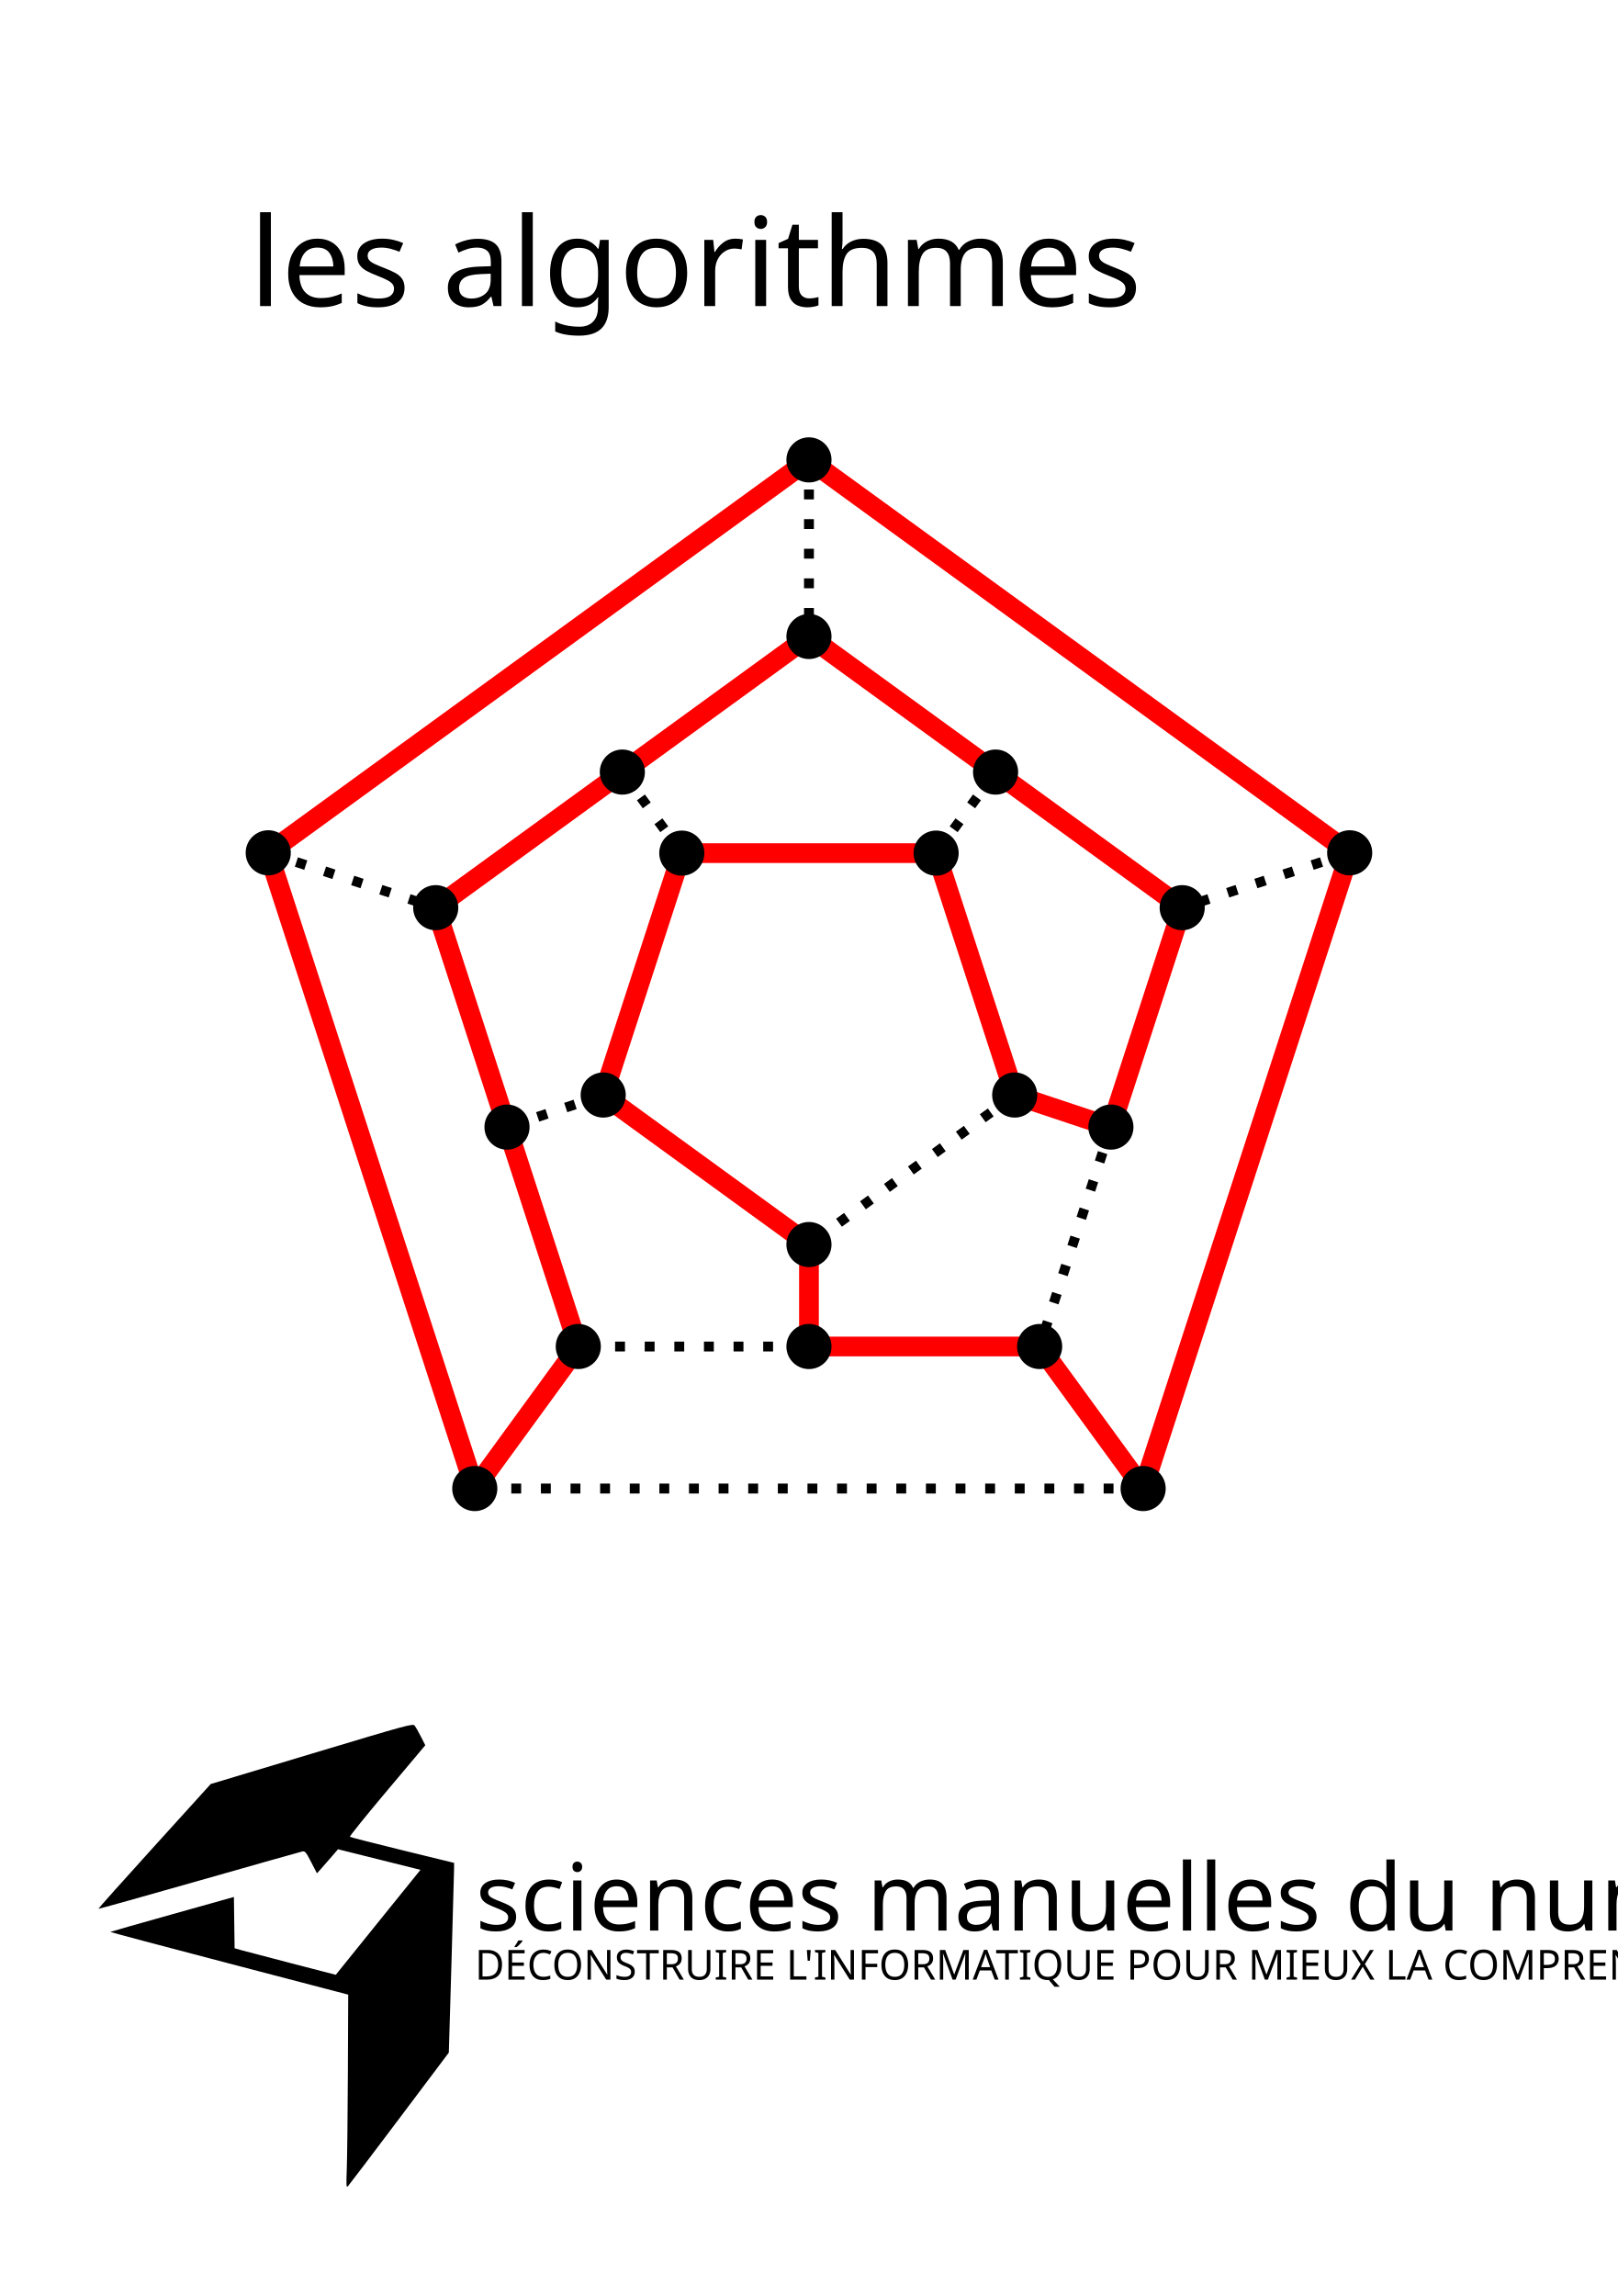
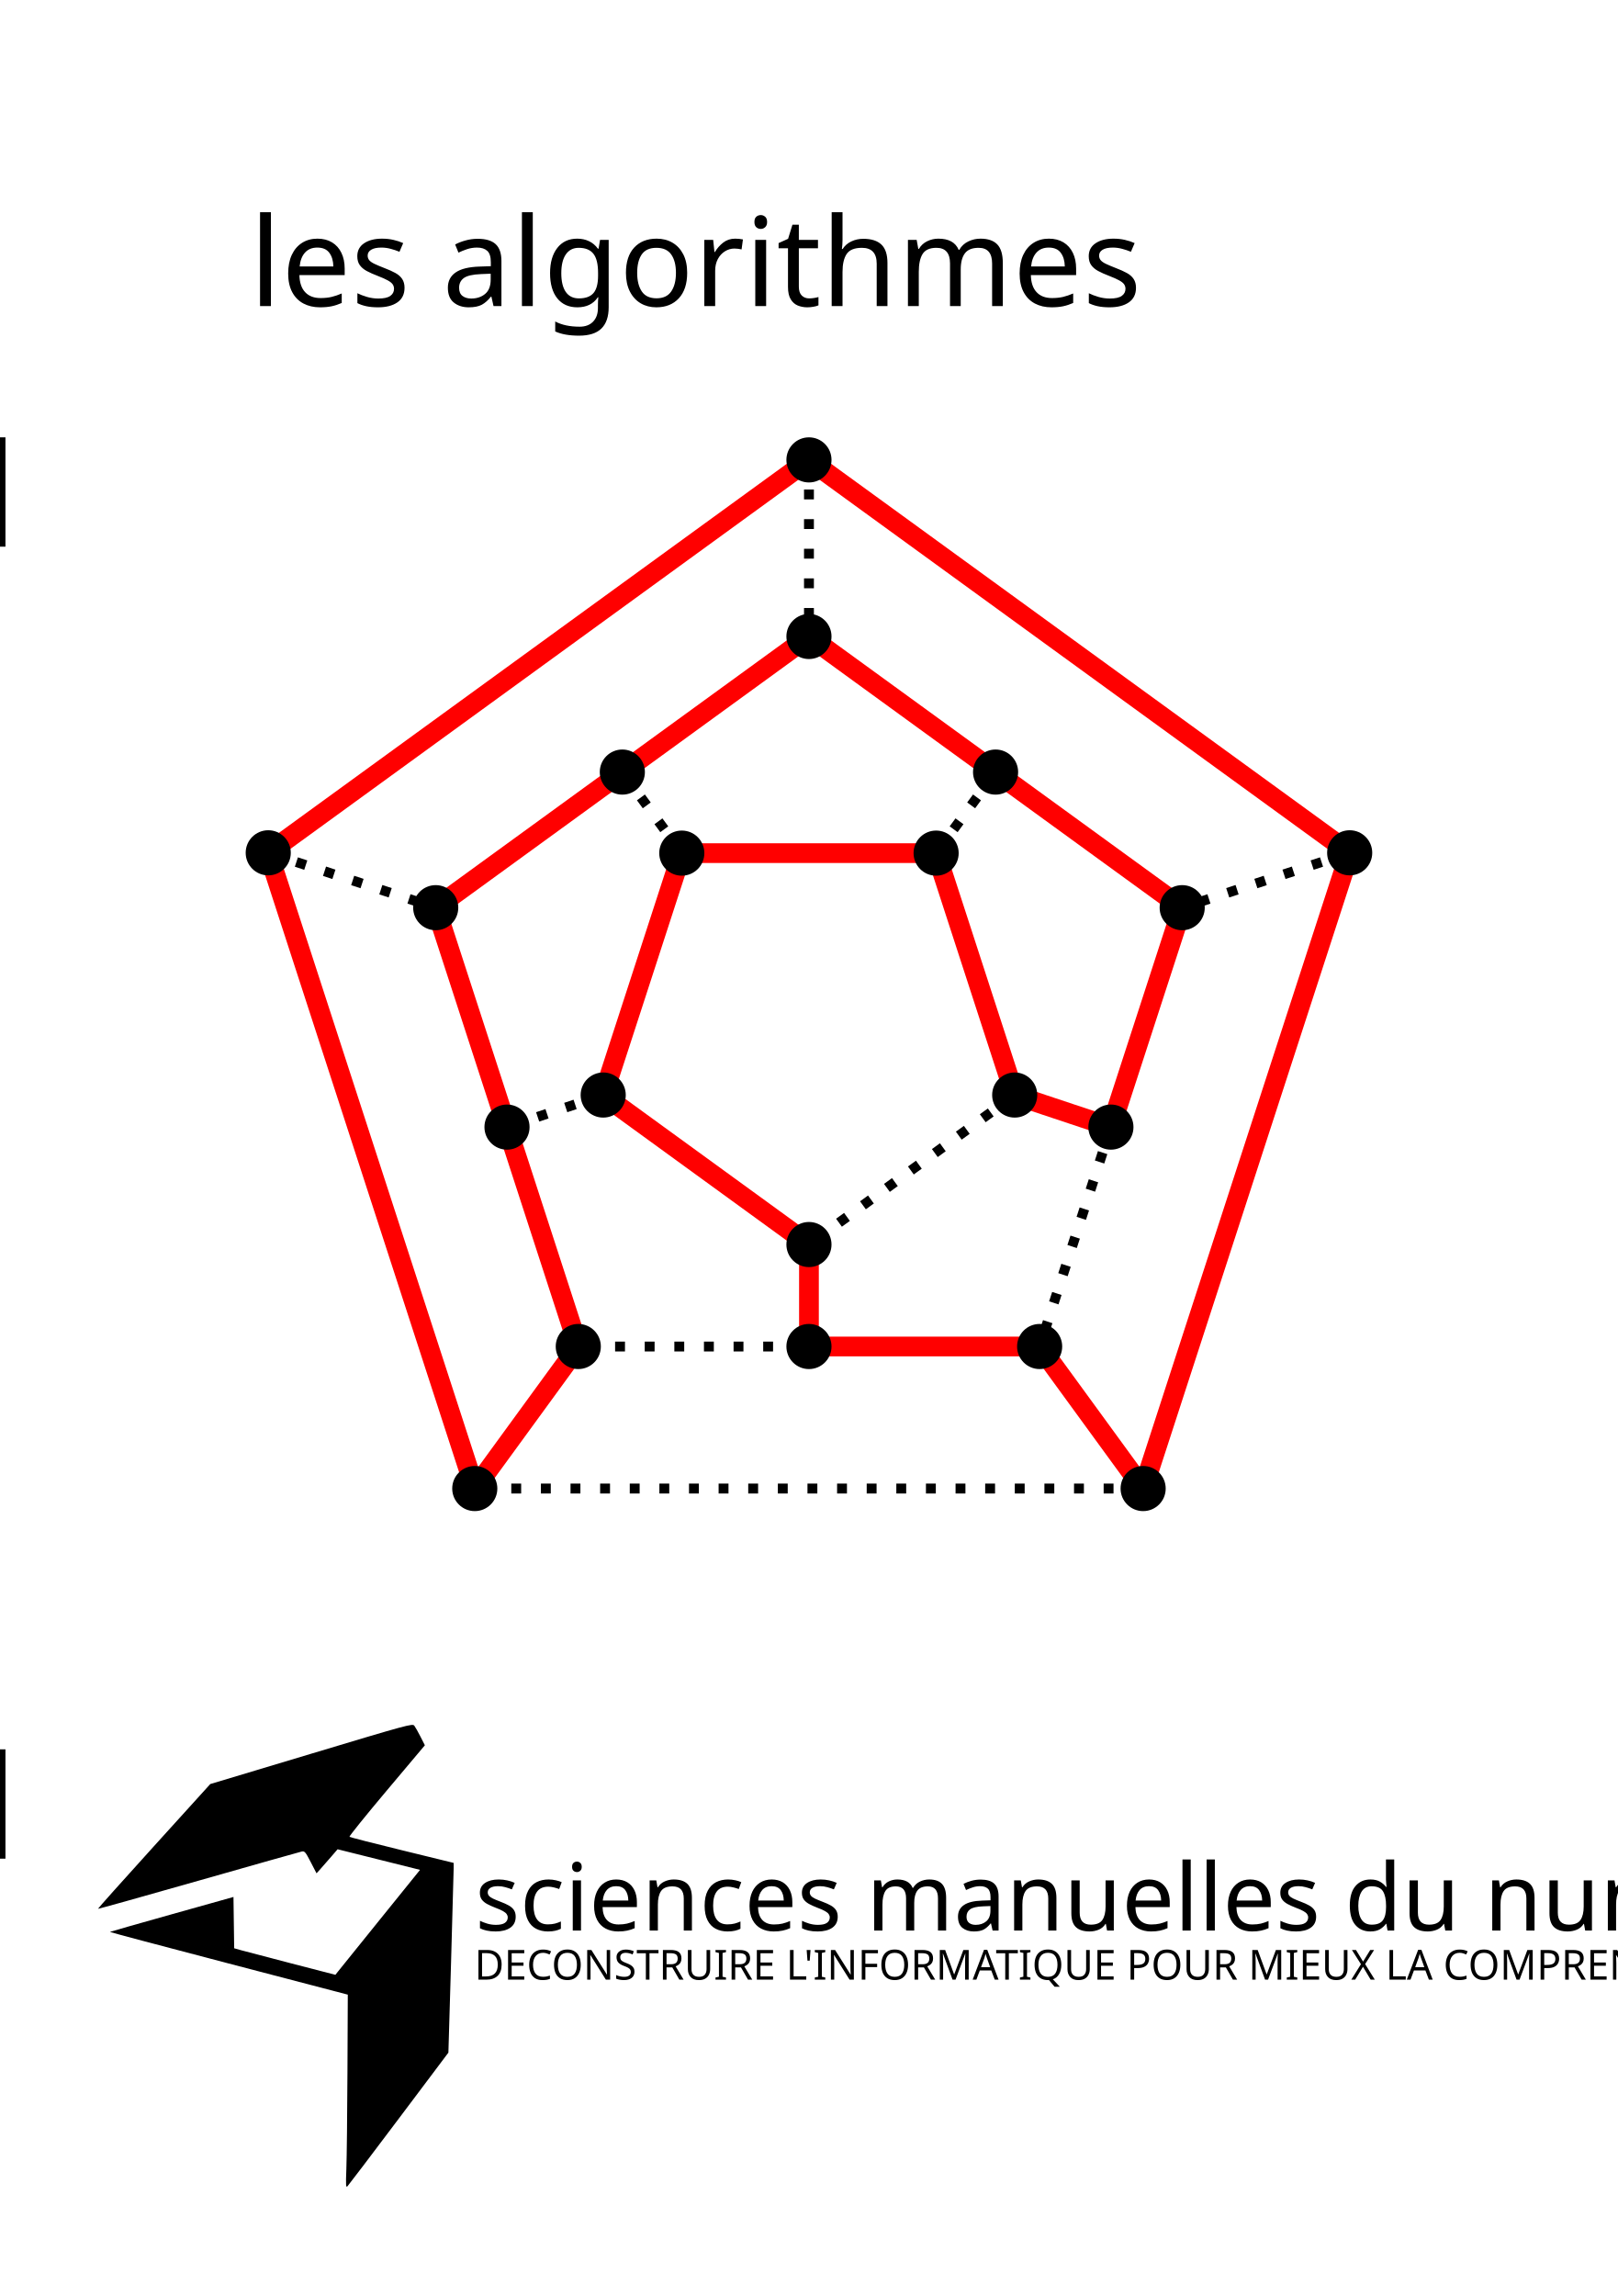
<svg xmlns="http://www.w3.org/2000/svg" xmlns:xlink="http://www.w3.org/1999/xlink" width="524.409" height="744.094" id="svg2" version="1.1">
  <defs id="defs4">
    <linearGradient id="linearGradient4943">
      <stop style="stop-color:#000000;stop-opacity:1;" offset="0" id="stop4945" />
      <stop style="stop-color:#000000;stop-opacity:0;" offset="1" id="stop4947" />
    </linearGradient>
    <linearGradient xlink:href="#linearGradient4943" id="linearGradient4949" x1="-239.099" y1="50.29" x2="1388.88" y2="50.29" gradientUnits="userSpaceOnUse" />
    <linearGradient xlink:href="#linearGradient4943" id="linearGradient5143" gradientUnits="userSpaceOnUse" x1="-239.099" y1="50.29" x2="1388.88" y2="50.29" />
    <linearGradient xlink:href="#linearGradient4943" id="linearGradient5337" gradientUnits="userSpaceOnUse" x1="-239.099" y1="50.29" x2="1388.88" y2="50.29" />
    <linearGradient xlink:href="#linearGradient4943" id="linearGradient5531" gradientUnits="userSpaceOnUse" x1="-239.099" y1="50.29" x2="1388.88" y2="50.29" />
    <linearGradient xlink:href="#linearGradient4943" id="linearGradient5725" gradientUnits="userSpaceOnUse" x1="-239.099" y1="50.29" x2="1388.88" y2="50.29" />
    <linearGradient xlink:href="#linearGradient4943" id="linearGradient6307" gradientUnits="userSpaceOnUse" x1="-239.099" y1="50.29" x2="1388.88" y2="50.29" />
    <linearGradient xlink:href="#linearGradient4943" id="linearGradient6551" gradientUnits="userSpaceOnUse" x1="-239.099" y1="50.29" x2="1388.88" y2="50.29" />
    <linearGradient xlink:href="#linearGradient4943" id="linearGradient6841" gradientUnits="userSpaceOnUse" x1="-239.099" y1="50.29" x2="1388.88" y2="50.29" />
    <linearGradient xlink:href="#linearGradient4943" id="linearGradient7131" gradientUnits="userSpaceOnUse" x1="-239.099" y1="50.29" x2="1388.88" y2="50.29" />
    <linearGradient xlink:href="#linearGradient4943" id="linearGradient7422" gradientUnits="userSpaceOnUse" gradientTransform="translate(-147.3836,328.0782)" x1="411.922" y1="19.197" x2="410.912" y2="82.837" />
  </defs>
  <g id="layer1" transform="translate(0,-308.2677)">
-     <g transform="translate(-227.1368,354.7552)" id="layer1-2">
-       <g transform="matrix(0.9546345,0,0,0.9546345,11.75088,20.22343)" id="g3039">
-         <path style="fill:#000000" d="m 343.369,666.336 c 0.139,-3.639 0.305,-18.417 0.368,-32.842 l 0.114,-26.226 -40.452,-10.58 c -22.249,-5.819 -40.39,-10.643 -40.314,-10.719 0.076,-0.076 9.547,-2.776 21.046,-6 l 20.907,-5.862 0.119,8.706 0.119,8.706 2.307,0.659 c 1.269,0.362 9.002,2.391 17.185,4.507 l 14.879,3.848 0.877,-1.115 c 0.482,-0.613 6.947,-8.63 14.367,-17.816 l 13.49,-16.701 -13.995,-3.496 -13.995,-3.496 -2.239,2.599 c -1.232,1.429 -2.841,3.267 -3.576,4.085 l -1.337,1.486 -1.971,-3.813 c -1.799,-3.481 -2.067,-3.793 -3.073,-3.584 -0.606,0.126 -16.385,4.585 -35.064,9.909 -18.679,5.324 -34.025,9.616 -34.102,9.538 -0.077,-0.077 8.471,-9.64 18.996,-21.251 l 19.137,-21.11 34.327,-10.317 c 33.088,-9.944 34.35,-10.286 34.959,-9.476 0.347,0.462 1.294,2.143 2.103,3.734 l 1.471,2.894 -12.962,15.401 c -7.129,8.47 -12.819,15.526 -12.644,15.68 0.175,0.153 8.208,2.208 17.85,4.566 l 17.532,4.287 0,1.868 c 0,1.027 -0.402,15.519 -0.894,32.204 l -0.894,30.337 -16.799,22.34 c -9.239,12.287 -17.091,22.638 -17.447,23.002 -0.57,0.582 -0.617,-0.132 -0.394,-5.954 z" id="path3821" />
-         <g id="g3033" transform="translate(-10,0)">
-           <text id="text2991" y="585.506" x="397.078" style="font-size:31.756px;font-style:normal;font-variant:normal;font-weight:normal;font-stretch:normal;text-align:start;line-height:125%;letter-spacing:0px;word-spacing:0px;text-anchor:start;fill:#000000;fill-opacity:1;stroke:none;font-family:Bebas Neue;-inkscape-font-specification:Bebas Neue" xml:space="preserve">
-             <tspan id="tspan2995" y="585.506" x="397.078">sciences manuelles du numerique</tspan>
-           </text>
-           <text transform="scale(0.9878534,1.012296)" id="text2993" y="594.865" x="401.746" style="font-size:13.942px;font-style:normal;font-variant:normal;font-weight:500;font-stretch:normal;text-align:start;line-height:125%;letter-spacing:0px;word-spacing:0px;text-anchor:start;fill:#000000;fill-opacity:1;stroke:none;font-family:GeosansLight;-inkscape-font-specification:GeosansLight Medium" xml:space="preserve">
-             <tspan y="594.865" x="401.746" id="tspan2996">DÉCONSTRUIRE L'INFORMATIQUE POUR MIEUX LA COMPRENDRE</tspan>
-           </text>
-         </g>
-       </g>
-     </g>
    <g id="g3265" transform="translate(0,35.43307)">
      <g transform="matrix(0.8,0,0,0.8,-37.09883,174.2869)" id="layer1-4">
        <g transform="translate(6.997514,7.499919)" id="g4532">
          <path d="m 460.591,661.16 -93.459,0 -93.459,10e-6 -28.88,-88.885 -28.88,-88.885 75.61,-54.934 75.61,-54.934 75.61,54.934 75.61,54.934 -28.881,88.885 -28.881,88.885 z" style="color:#000000;fill:none;stroke:#000000;stroke-width:4;stroke-linecap:butt;stroke-linejoin:miter;stroke-miterlimit:4;stroke-opacity:1;stroke-dasharray:4, 8;stroke-dashoffset:0;marker:none;visibility:visible;display:inline;overflow:visible" id="path4409" />
          <path d="M 502.529,718.7 231.735,718.7 148.054,461.159 367.132,301.99 586.209,461.159 502.529,718.7 z" style="color:#000000;fill:none;stroke:#000000;stroke-width:4;stroke-linecap:butt;stroke-linejoin:miter;stroke-miterlimit:4;stroke-opacity:1;stroke-dasharray:4, 8;stroke-dashoffset:0;marker:none;visibility:visible;display:inline;overflow:visible" id="path4432" />
          <path d="m 450.493,559.285 -83.361,60.566 -83.361,-60.566 31.841,-97.997 103.04,2e-5 31.841,97.997 z" style="color:#000000;fill:none;stroke:#000000;stroke-width:4;stroke-linecap:butt;stroke-linejoin:miter;stroke-miterlimit:4;stroke-opacity:1;stroke-dasharray:4, 8;stroke-dashoffset:0;marker:none;visibility:visible;display:inline;overflow:visible" id="path4434" />
          <path d="m 367.132,301.99 -10e-6,71.531" style="fill:none;stroke:#000000;stroke-width:4;stroke-linecap:butt;stroke-linejoin:miter;stroke-miterlimit:4;stroke-opacity:1;stroke-dasharray:4, 8;stroke-dashoffset:0" id="path4444" />
          <path d="m 586.209,461.159 -67.857,22.23" style="fill:none;stroke:#000000;stroke-width:4;stroke-linecap:butt;stroke-linejoin:miter;stroke-miterlimit:4;stroke-opacity:1;stroke-dasharray:4, 8;stroke-dashoffset:0" id="path4446" />
          <path d="m 460.591,661.16 41.938,57.541" style="fill:none;stroke:#000000;stroke-width:4;stroke-linecap:butt;stroke-linejoin:miter;stroke-miterlimit:4;stroke-opacity:1;stroke-dasharray:4, 8;stroke-dashoffset:0" id="path4448" />
          <path d="M 231.735,718.7 273.673,661.16" style="fill:none;stroke:#000000;stroke-width:4;stroke-linecap:butt;stroke-linejoin:miter;stroke-miterlimit:4;stroke-opacity:1;stroke-dasharray:4, 8;stroke-dashoffset:0" id="path4450" />
          <path d="m 148.054,461.159 67.857,22.23" style="fill:none;stroke:#000000;stroke-width:4;stroke-linecap:butt;stroke-linejoin:miter;stroke-miterlimit:4;stroke-opacity:1;stroke-dasharray:4, 8;stroke-dashoffset:0" id="path4452" />
          <path d="m 283.77,559.285 -38.978,12.989" style="fill:none;stroke:#000000;stroke-width:4;stroke-linecap:butt;stroke-linejoin:miter;stroke-miterlimit:4;stroke-opacity:1;stroke-dasharray:4, 8;stroke-dashoffset:0" id="path4454" />
          <path d="M 315.612,461.288 291.522,428.456" style="fill:none;stroke:#000000;stroke-width:4;stroke-linecap:butt;stroke-linejoin:miter;stroke-miterlimit:4;stroke-opacity:1;stroke-dasharray:4, 8;stroke-dashoffset:0" id="path4456" />
          <path d="m 418.652,461.288 24.09,-32.832" style="fill:none;stroke:#000000;stroke-width:4;stroke-linecap:butt;stroke-linejoin:miter;stroke-miterlimit:4;stroke-opacity:1;stroke-dasharray:4, 8;stroke-dashoffset:0" id="path4458" />
          <path d="m 450.493,559.285 38.978,12.989" style="fill:none;stroke:#000000;stroke-width:4;stroke-linecap:butt;stroke-linejoin:miter;stroke-miterlimit:4;stroke-opacity:1;stroke-dasharray:4, 8;stroke-dashoffset:0" id="path4460" />
          <path d="m 367.132,619.851 -7e-5,41.309" style="fill:none;stroke:#000000;stroke-width:4;stroke-linecap:butt;stroke-linejoin:miter;stroke-miterlimit:4;stroke-opacity:1;stroke-dasharray:4, 8;stroke-dashoffset:0" id="path4462" />
          <path d="m 273.673,661.16 -57.761,-177.77 151.22,-109.868 151.22,109.868 -28.881,88.885 -38.978,-12.989 -31.841,-97.997 -103.04,-2e-5 -31.841,97.997 83.361,60.566 -7e-5,41.309 93.459,0 41.938,57.541 L 586.209,461.159 367.132,301.99 148.054,461.159 231.735,718.7 273.673,661.16" style="fill:none;stroke:#ff0000;stroke-width:8;stroke-linecap:butt;stroke-linejoin:bevel;stroke-miterlimit:4;stroke-opacity:1;stroke-dasharray:none;stroke-dashoffset:0" id="path4490" />
          <path d="m 409.647,301.99 a 42.515,42.515 0 1 1 -85.03,0 42.515,42.515 0 1 1 85.03,0 z" transform="matrix(0.2149849,0,0,0.2149849,288.2041,237.0668)" style="color:#000000;fill:#000000;fill-opacity:1;fill-rule:nonzero;stroke:none;stroke-width:8;marker:none;visibility:visible;display:inline;overflow:visible" id="path4492" />
          <path d="m 409.647,301.99 a 42.515,42.515 0 1 1 -85.03,0 42.515,42.515 0 1 1 85.03,0 z" transform="matrix(0.2149849,0,0,0.2149849,507.2815,396.2359)" style="color:#000000;fill:#000000;fill-opacity:1;fill-rule:nonzero;stroke:none;stroke-width:8;marker:none;visibility:visible;display:inline;overflow:visible" id="path4494" />
          <path d="m 409.647,301.99 a 42.515,42.515 0 1 1 -85.03,0 42.515,42.515 0 1 1 85.03,0 z" transform="matrix(0.2149849,0,0,0.2149849,423.6014,653.7768)" style="color:#000000;fill:#000000;fill-opacity:1;fill-rule:nonzero;stroke:none;stroke-width:8;marker:none;visibility:visible;display:inline;overflow:visible" id="path4496" />
          <path d="m 409.647,301.99 a 42.515,42.515 0 1 1 -85.03,0 42.515,42.515 0 1 1 85.03,0 z" transform="matrix(0.2149849,0,0,0.2149849,152.8068,653.7768)" style="color:#000000;fill:#000000;fill-opacity:1;fill-rule:nonzero;stroke:none;stroke-width:8;marker:none;visibility:visible;display:inline;overflow:visible" id="path4498" />
          <path d="m 409.647,301.99 a 42.515,42.515 0 1 1 -85.03,0 42.515,42.515 0 1 1 85.03,0 z" transform="matrix(0.2149849,0,0,0.2149849,69.12668,396.2358)" style="color:#000000;fill:#000000;fill-opacity:1;fill-rule:nonzero;stroke:none;stroke-width:8;marker:none;visibility:visible;display:inline;overflow:visible" id="path4500" />
          <path d="m 409.647,301.99 a 42.515,42.515 0 1 1 -85.03,0 42.515,42.515 0 1 1 85.03,0 z" transform="matrix(0.2149849,0,0,0.2149849,136.9838,418.4662)" style="color:#000000;fill:#000000;fill-opacity:1;fill-rule:nonzero;stroke:none;stroke-width:8;marker:none;visibility:visible;display:inline;overflow:visible" id="path4502" />
          <path d="m 409.647,301.99 a 42.515,42.515 0 1 1 -85.03,0 42.515,42.515 0 1 1 85.03,0 z" transform="matrix(0.2149849,0,0,0.2149849,288.2041,308.5983)" style="color:#000000;fill:#000000;fill-opacity:1;fill-rule:nonzero;stroke:none;stroke-width:8;marker:none;visibility:visible;display:inline;overflow:visible" id="path4504" />
          <path d="m 409.647,301.99 a 42.515,42.515 0 1 1 -85.03,0 42.515,42.515 0 1 1 85.03,0 z" transform="matrix(0.2149849,0,0,0.2149849,439.4244,418.4662)" style="color:#000000;fill:#000000;fill-opacity:1;fill-rule:nonzero;stroke:none;stroke-width:8;marker:none;visibility:visible;display:inline;overflow:visible" id="path4506" />
          <path d="m 409.647,301.99 a 42.515,42.515 0 1 1 -85.03,0 42.515,42.515 0 1 1 85.03,0 z" transform="matrix(0.2149849,0,0,0.2149849,381.6633,596.2363)" style="color:#000000;fill:#000000;fill-opacity:1;fill-rule:nonzero;stroke:none;stroke-width:8;marker:none;visibility:visible;display:inline;overflow:visible" id="path4508" />
          <path d="m 409.647,301.99 a 42.515,42.515 0 1 1 -85.03,0 42.515,42.515 0 1 1 85.03,0 z" transform="matrix(0.2149849,0,0,0.2149849,194.7448,596.2363)" style="color:#000000;fill:#000000;fill-opacity:1;fill-rule:nonzero;stroke:none;stroke-width:8;marker:none;visibility:visible;display:inline;overflow:visible" id="path4510" />
          <path d="m 409.647,301.99 a 42.515,42.515 0 1 1 -85.03,0 42.515,42.515 0 1 1 85.03,0 z" transform="matrix(0.2149849,0,0,0.2149849,288.2041,554.9274)" style="color:#000000;fill:#000000;fill-opacity:1;fill-rule:nonzero;stroke:none;stroke-width:8;marker:none;visibility:visible;display:inline;overflow:visible" id="path4512" />
          <path d="m 409.647,301.99 a 42.515,42.515 0 1 1 -85.03,0 42.515,42.515 0 1 1 85.03,0 z" transform="matrix(0.2149849,0,0,0.2149849,204.8427,494.3618)" style="color:#000000;fill:#000000;fill-opacity:1;fill-rule:nonzero;stroke:none;stroke-width:8;marker:none;visibility:visible;display:inline;overflow:visible" id="path4514" />
          <path d="m 409.647,301.99 a 42.515,42.515 0 1 1 -85.03,0 42.515,42.515 0 1 1 85.03,0 z" transform="matrix(0.2149849,0,0,0.2149849,236.6839,396.3646)" style="color:#000000;fill:#000000;fill-opacity:1;fill-rule:nonzero;stroke:none;stroke-width:8;marker:none;visibility:visible;display:inline;overflow:visible" id="path4516" />
          <path d="m 409.647,301.99 a 42.515,42.515 0 1 1 -85.03,0 42.515,42.515 0 1 1 85.03,0 z" transform="matrix(0.2149849,0,0,0.2149849,339.7243,396.3646)" style="color:#000000;fill:#000000;fill-opacity:1;fill-rule:nonzero;stroke:none;stroke-width:8;marker:none;visibility:visible;display:inline;overflow:visible" id="path4518" />
          <path d="m 409.647,301.99 a 42.515,42.515 0 1 1 -85.03,0 42.515,42.515 0 1 1 85.03,0 z" transform="matrix(0.2149849,0,0,0.2149849,371.5655,494.3618)" style="color:#000000;fill:#000000;fill-opacity:1;fill-rule:nonzero;stroke:none;stroke-width:8;marker:none;visibility:visible;display:inline;overflow:visible" id="path4520" />
          <path d="m 409.647,301.99 a 42.515,42.515 0 1 1 -85.03,0 42.515,42.515 0 1 1 85.03,0 z" transform="matrix(0.2149849,0,0,0.2149849,410.5439,507.3513)" style="color:#000000;fill:#000000;fill-opacity:1;fill-rule:nonzero;stroke:none;stroke-width:8;marker:none;visibility:visible;display:inline;overflow:visible" id="path4522" />
          <path d="m 409.647,301.99 a 42.515,42.515 0 1 1 -85.03,0 42.515,42.515 0 1 1 85.03,0 z" transform="matrix(0.2149849,0,0,0.2149849,363.8142,363.5322)" style="color:#000000;fill:#000000;fill-opacity:1;fill-rule:nonzero;stroke:none;stroke-width:8;marker:none;visibility:visible;display:inline;overflow:visible" id="path4524" />
          <path d="m 409.647,301.99 a 42.515,42.515 0 1 1 -85.03,0 42.515,42.515 0 1 1 85.03,0 z" transform="matrix(0.2149849,0,0,0.2149849,212.594,363.5322)" style="color:#000000;fill:#000000;fill-opacity:1;fill-rule:nonzero;stroke:none;stroke-width:8;marker:none;visibility:visible;display:inline;overflow:visible" id="path4526" />
          <path d="m 409.647,301.99 a 42.515,42.515 0 1 1 -85.03,0 42.515,42.515 0 1 1 85.03,0 z" transform="matrix(0.2149849,0,0,0.2149849,165.8643,507.3513)" style="color:#000000;fill:#000000;fill-opacity:1;fill-rule:nonzero;stroke:none;stroke-width:8;marker:none;visibility:visible;display:inline;overflow:visible" id="path4528" />
          <path d="m 409.647,301.99 a 42.515,42.515 0 1 1 -85.03,0 42.515,42.515 0 1 1 85.03,0 z" transform="matrix(0.2149849,0,0,0.2149849,288.2041,596.2363)" style="color:#000000;fill:#000000;fill-opacity:1;fill-rule:nonzero;stroke:none;stroke-width:8;marker:none;visibility:visible;display:inline;overflow:visible" id="path4530" />
        </g>
      </g>
      <text id="text3221" y="372.021" x="261.846" style="font-size:40px;font-style:normal;font-variant:normal;font-weight:normal;font-stretch:normal;text-align:center;line-height:125%;letter-spacing:0px;word-spacing:0px;text-anchor:middle;fill:#000000;fill-opacity:1;stroke:none;font-family:Bebas Neue;-inkscape-font-specification:Bebas Neue" xml:space="preserve">
        <tspan y="372.021" x="261.846" id="tspan3223">les algorithmes</tspan>
      </text>
    </g>
+     <g transform="translate(-227.2751,354.7552)" id="layer1-3">
+       <g id="g3262">
+         <path style="fill:#000000" d="m 339.543,656.331 c 0.133,-3.474 0.291,-17.582 0.351,-31.352 l 0.109,-25.036 -38.617,-10.1 c -21.239,-5.555 -38.558,-10.16 -38.485,-10.232 0.073,-0.073 9.114,-2.65 20.091,-5.728 l 19.959,-5.596 0.114,8.311 0.114,8.311 2.202,0.629 c 1.211,0.346 8.594,2.282 16.406,4.303 l 14.204,3.674 0.837,-1.064 c 0.46,-0.585 6.632,-8.238 13.715,-17.007 l 12.878,-15.943 -13.36,-3.337 -13.36,-3.337 -2.138,2.481 c -1.176,1.364 -2.712,3.119 -3.414,3.899 l -1.277,1.419 -1.881,-3.64 c -1.718,-3.323 -1.973,-3.621 -2.934,-3.421 -0.579,0.12 -15.642,4.377 -33.473,9.459 -17.831,5.082 -32.481,9.18 -32.555,9.106 -0.074,-0.074 8.086,-9.203 18.134,-20.286 l 18.269,-20.152 32.77,-9.849 c 31.587,-9.493 32.792,-9.82 33.373,-9.046 0.332,0.441 1.235,2.045 2.007,3.565 l 1.404,2.762 -12.374,14.702 c -6.806,8.086 -12.237,14.822 -12.07,14.968 0.167,0.146 7.835,2.108 17.04,4.359 l 16.737,4.093 0,1.783 c 0,0.981 -0.384,14.815 -0.853,30.743 l -0.853,28.961 -16.037,21.327 c -8.82,11.73 -16.315,21.611 -16.655,21.958 -0.544,0.556 -0.589,-0.126 -0.377,-5.684 z" id="path3821" />
+         <g id="g3256">
+           <text id="text2991" y="579.168" x="381.269" style="font-size:30.315px;font-style:normal;font-variant:normal;font-weight:normal;font-stretch:normal;text-align:start;line-height:125%;letter-spacing:0px;word-spacing:0px;text-anchor:start;fill:#000000;fill-opacity:1;stroke:none;font-family:Bebas Neue;-inkscape-font-specification:Bebas Neue" xml:space="preserve">
+             <tspan id="tspan2995" y="579.168" x="381.269">sciences manuelles du numerique</tspan>
+           </text>
+           <text transform="scale(0.9882204,1.01192)" id="text2993" y="588.075" x="385.608" style="font-size:13.315px;font-style:normal;font-variant:normal;font-weight:500;font-stretch:normal;text-align:start;line-height:125%;letter-spacing:0px;word-spacing:0px;text-anchor:start;fill:#000000;fill-opacity:1;stroke:none;font-family:GeosansLight;-inkscape-font-specification:GeosansLight Medium" xml:space="preserve">
+             <tspan y="588.075" x="385.608" id="tspan2996">DECONSTRUIRE L'INFORMATIQUE POUR MIEUX LA COMPRENDRE</tspan>
+           </text>
+         </g>
+       </g>
+     </g>
+     <path style="fill:none;stroke:#000000;stroke-width:3.543;stroke-linecap:butt;stroke-linejoin:miter;stroke-opacity:1;stroke-miterlimit:4;stroke-dasharray:none" d="M 0,910.63 0,875.197" id="path3386" />
+     <path style="fill:none;stroke:#000000;stroke-width:3.543;stroke-linecap:butt;stroke-linejoin:miter;stroke-opacity:1;stroke-miterlimit:4;stroke-dasharray:none" d="M 0,485.433 0,450" id="path3386-5" />
  </g>
</svg>
